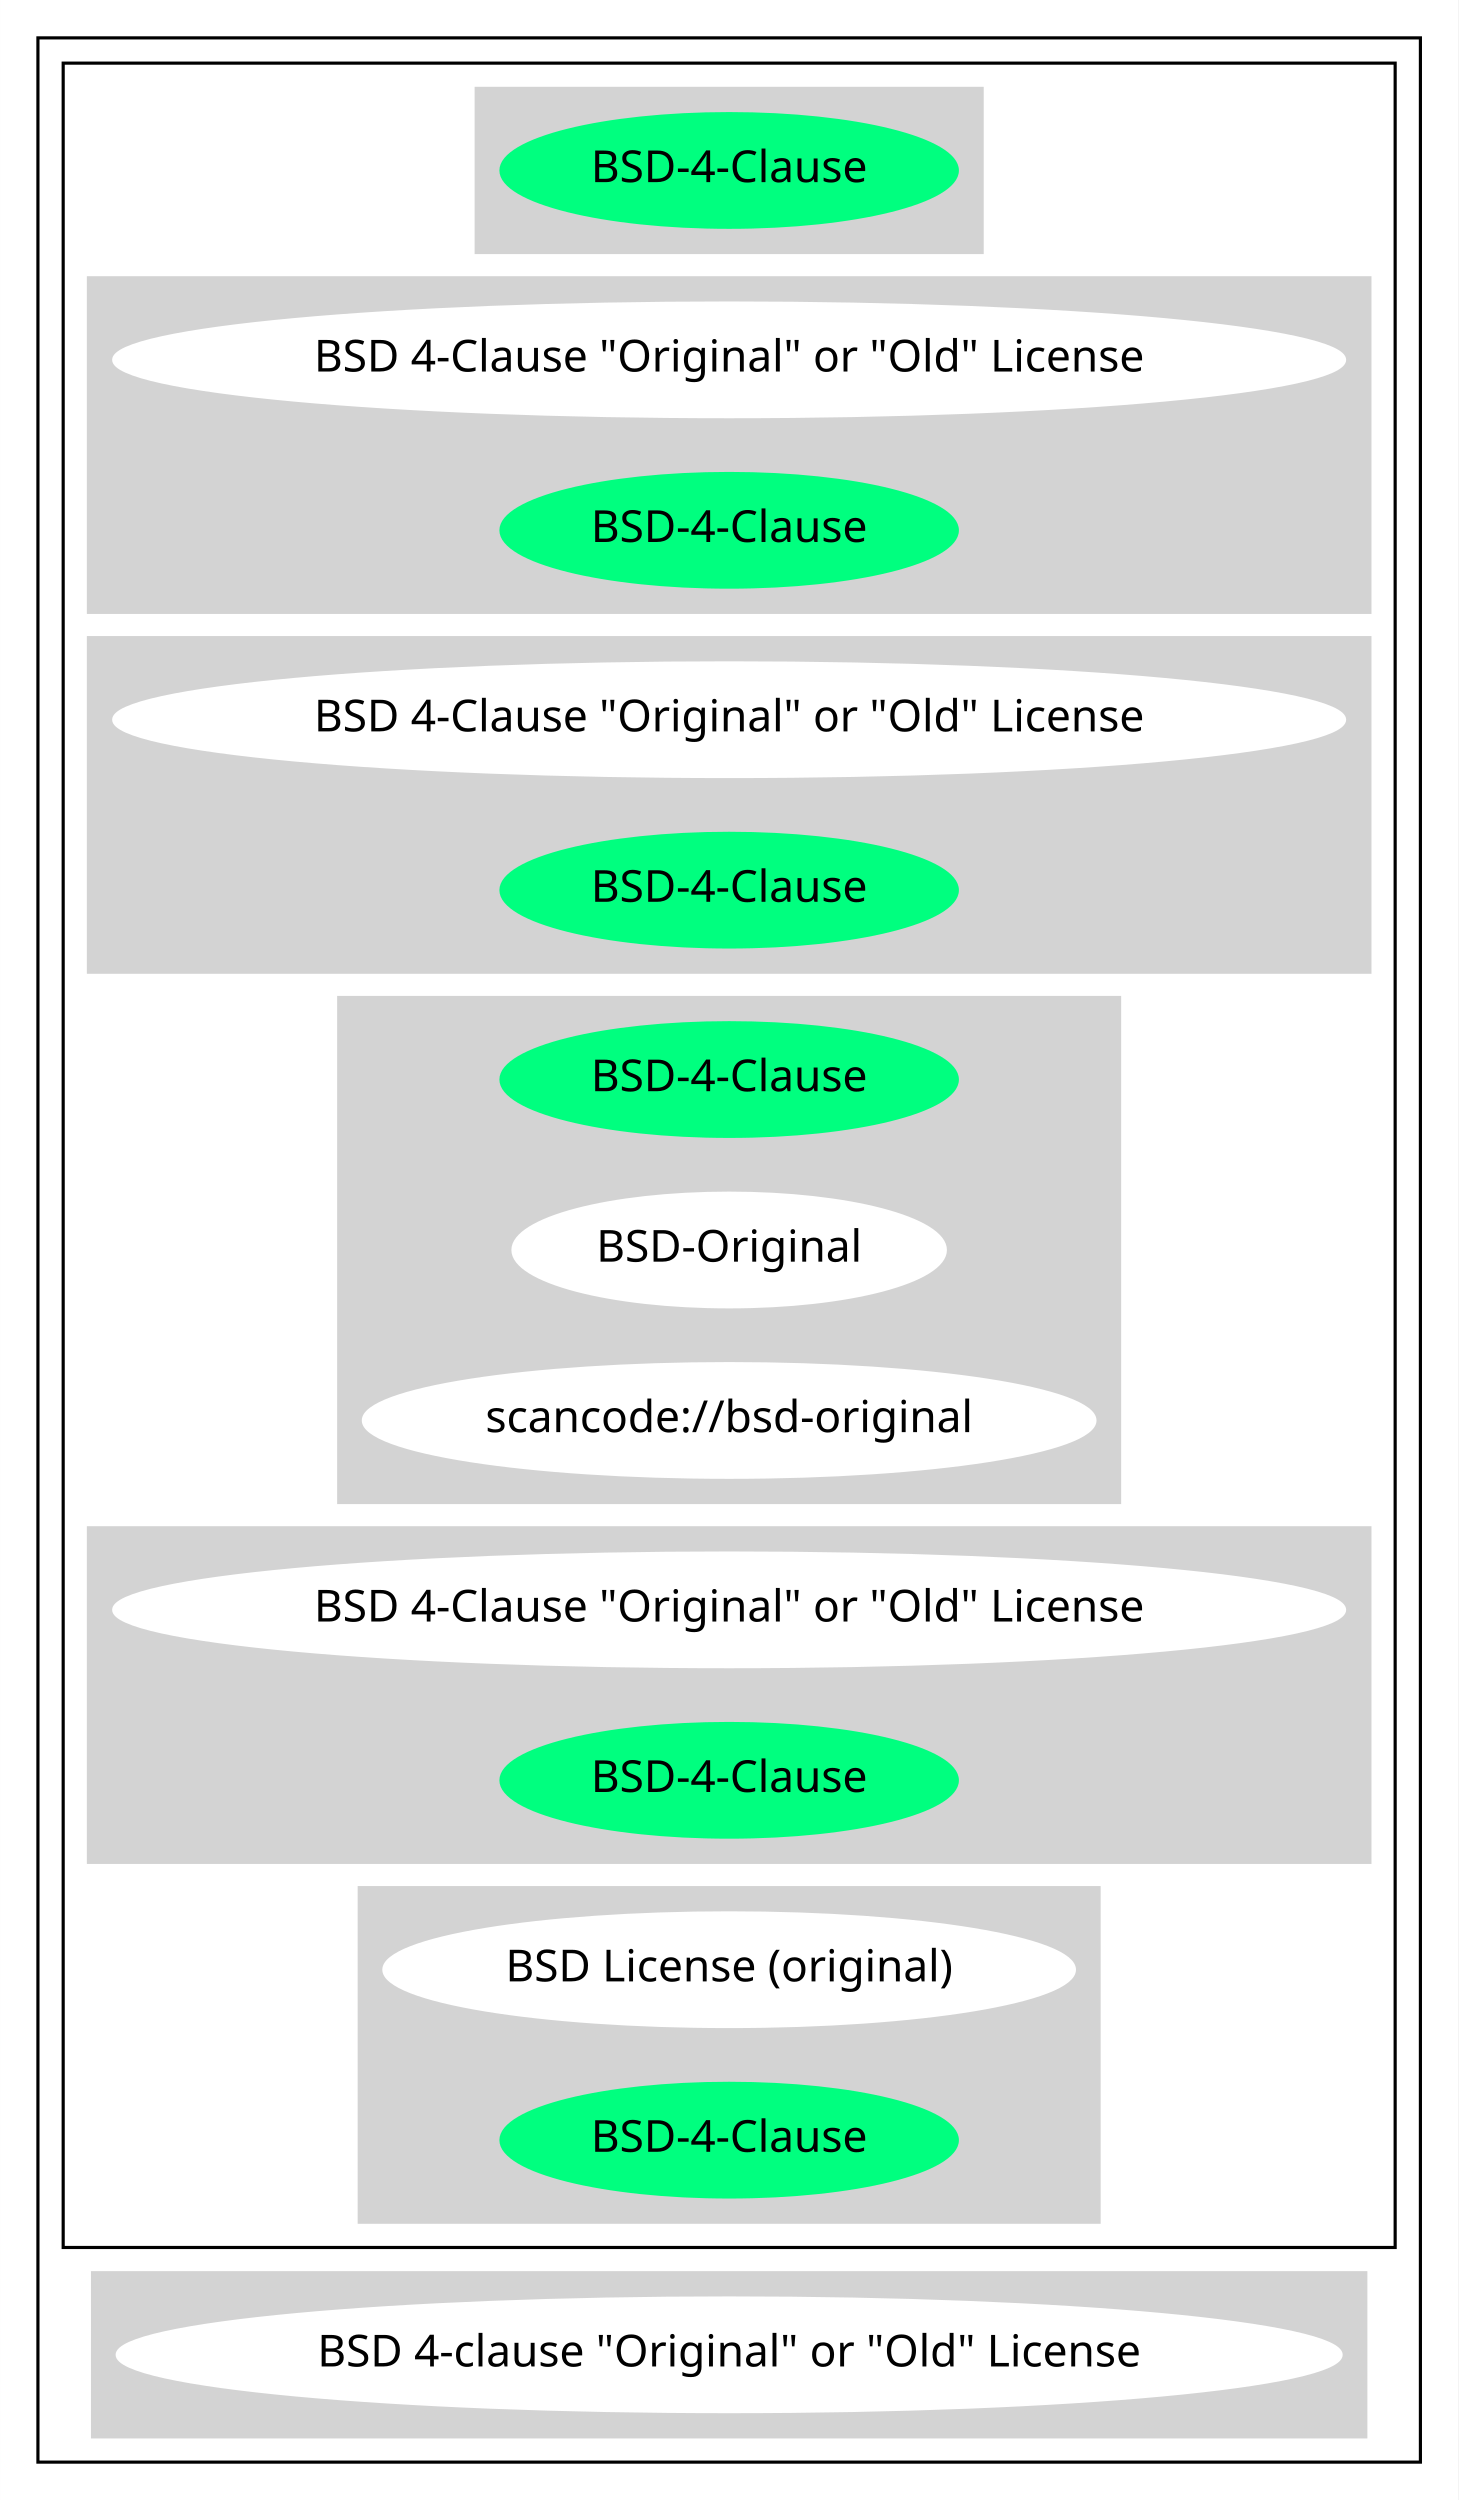
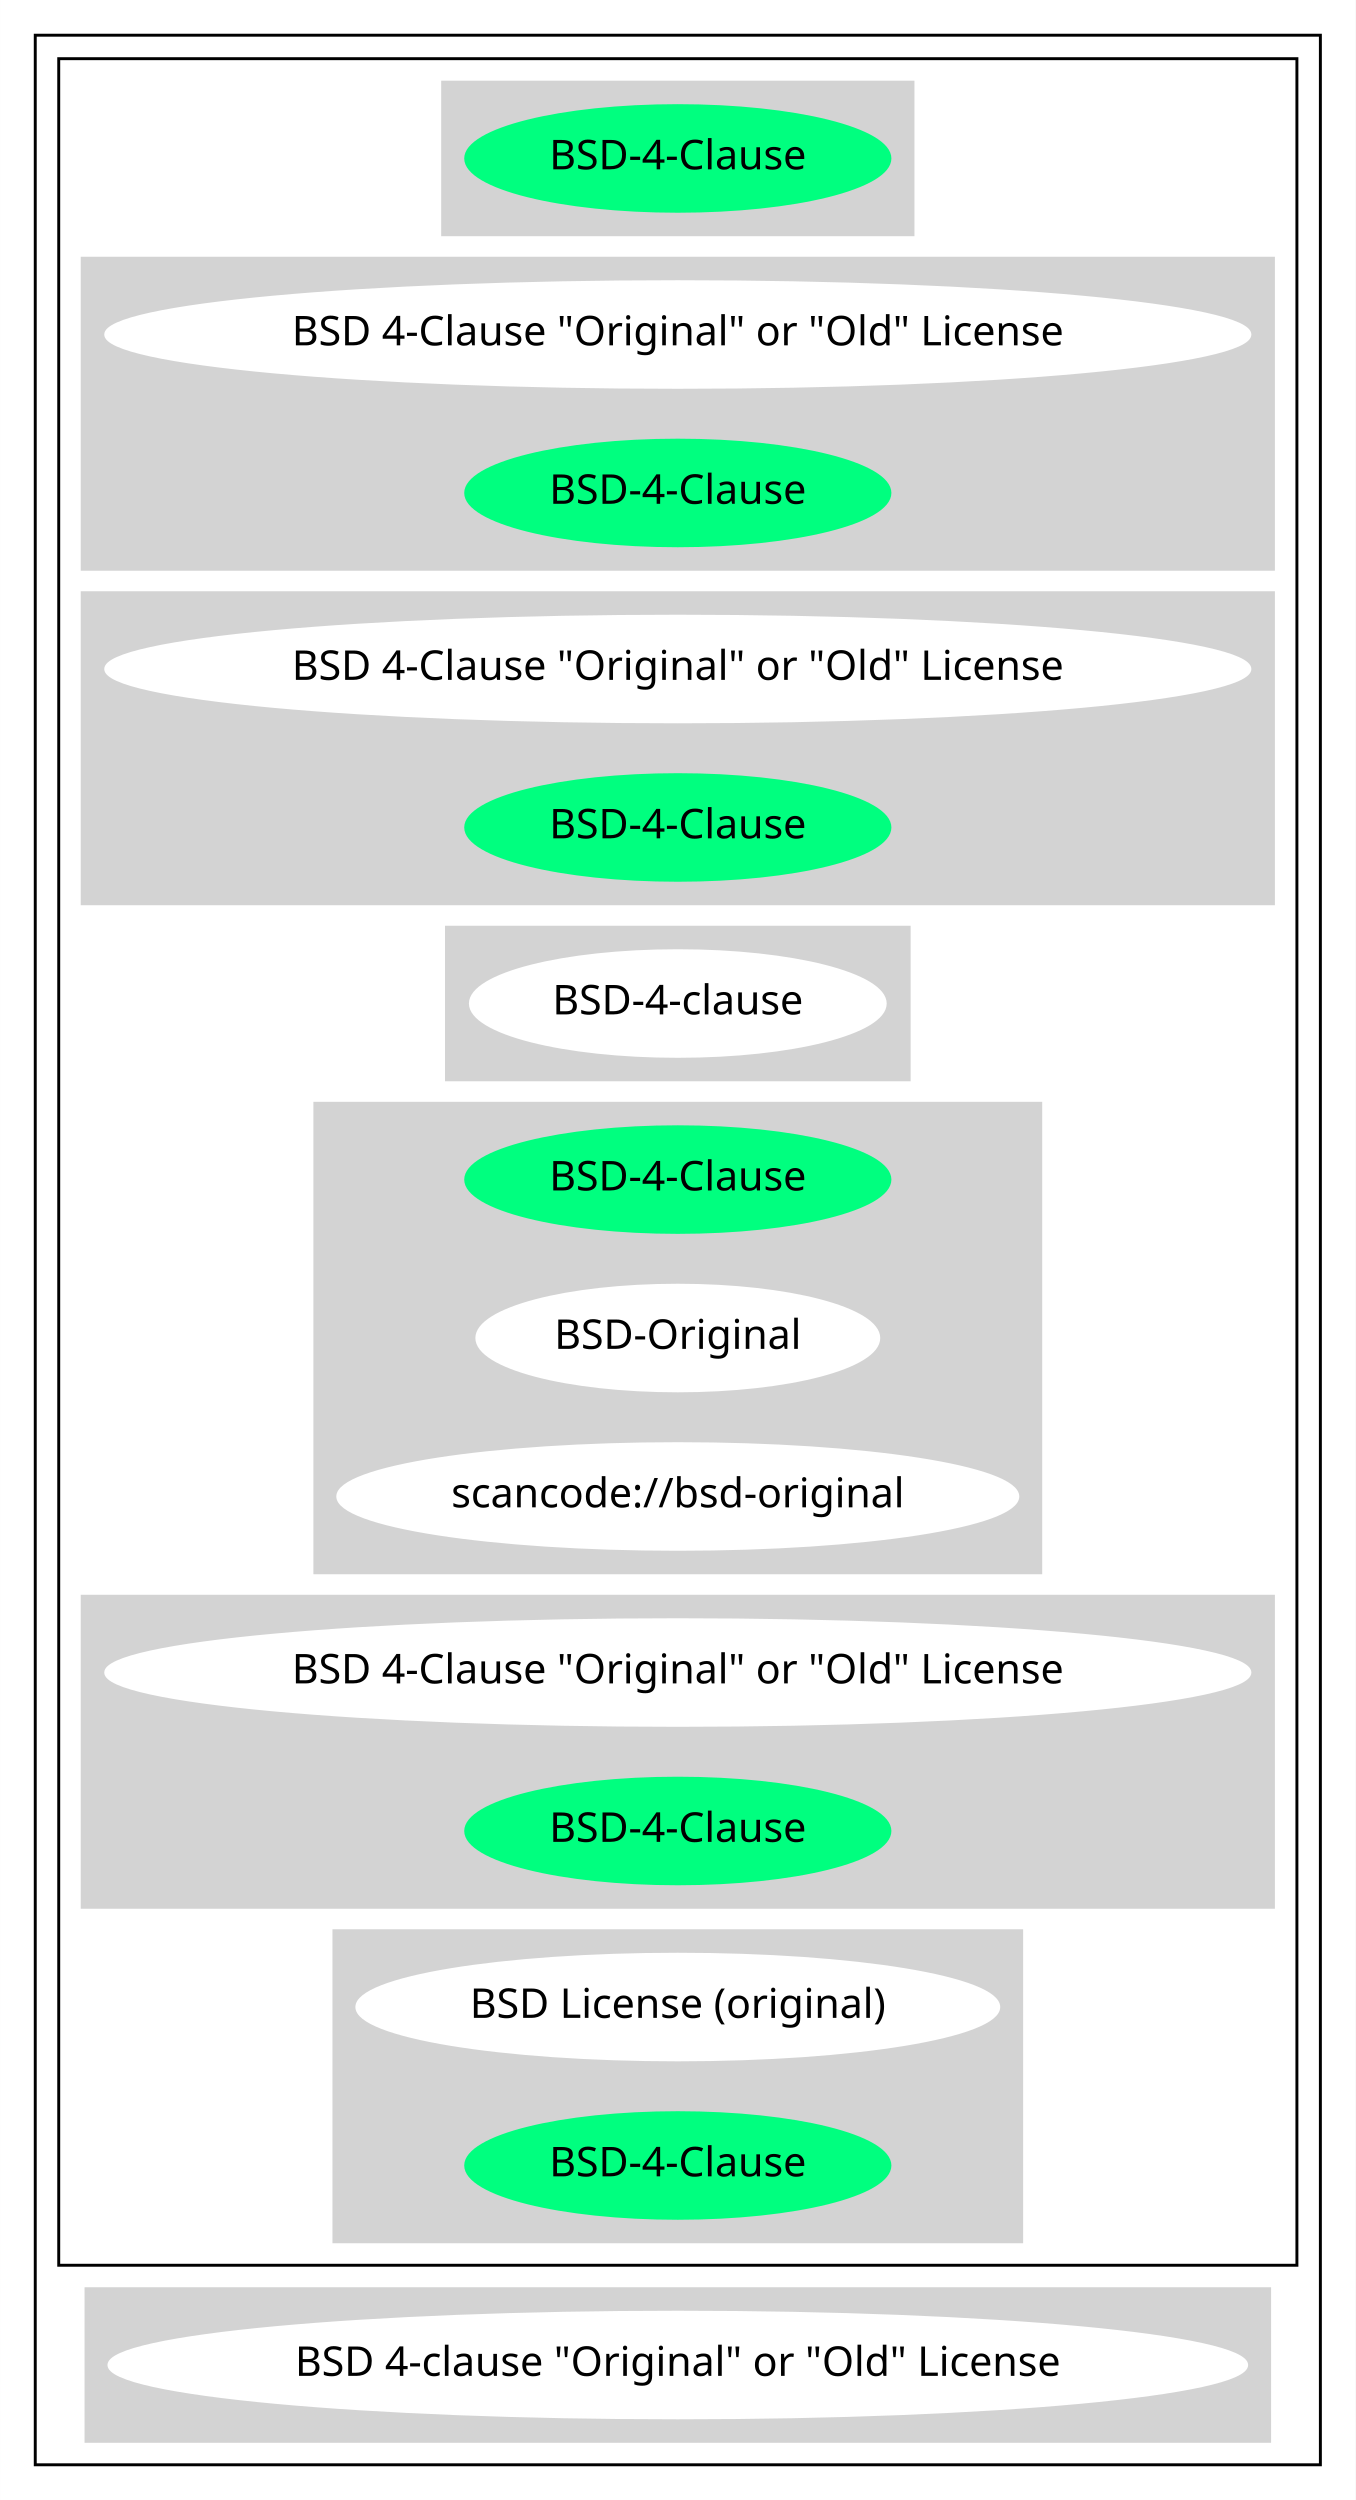
- <svg xmlns="http://www.w3.org/2000/svg" width="462pt" height="792pt" viewBox="0.00 0.00 461.97 792.00">
-   <g id="graph0" class="graph" transform="scale(1 1) rotate(0) translate(4 788)">
-     <polygon fill="white" stroke="transparent" points="-4,4 -4,-788 457.97,-788 457.97,4 -4,4" />
+ <svg xmlns="http://www.w3.org/2000/svg" width="462pt" height="852pt" viewBox="0.00 0.00 461.97 852.00">
+   <g id="graph0" class="graph" transform="scale(1 1) rotate(0) translate(4 848)">
+     <polygon fill="white" stroke="transparent" points="-4,4 -4,-848 457.97,-848 457.97,4 -4,4" />
    <g id="clust1" class="cluster">
-       <polygon fill="none" stroke="black" points="8,-8 8,-776 445.97,-776 445.97,-8 8,-8" />
+       <polygon fill="none" stroke="black" points="8,-8 8,-836 445.97,-836 445.97,-8 8,-8" />
    </g>
    <g id="clust2" class="cluster">
-       <polygon fill="none" stroke="black" points="16,-76 16,-768 437.97,-768 437.97,-76 16,-76" />
+       <polygon fill="none" stroke="black" points="16,-76 16,-828 437.97,-828 437.97,-76 16,-76" />
    </g>
    <g id="clust3" class="cluster">
-       <polygon fill="lightgray" stroke="lightgray" points="146.84,-708 146.84,-760 307.13,-760 307.13,-708 146.84,-708" />
+       <polygon fill="lightgray" stroke="lightgray" points="146.84,-768 146.84,-820 307.13,-820 307.13,-768 146.84,-768" />
    </g>
    <g id="clust4" class="cluster">
-       <polygon fill="lightgray" stroke="lightgray" points="24,-594 24,-700 429.97,-700 429.97,-594 24,-594" />
+       <polygon fill="lightgray" stroke="lightgray" points="24,-654 24,-760 429.97,-760 429.97,-654 24,-654" />
    </g>
    <g id="clust5" class="cluster">
-       <polygon fill="lightgray" stroke="lightgray" points="24,-480 24,-586 429.97,-586 429.97,-480 24,-480" />
+       <polygon fill="lightgray" stroke="lightgray" points="24,-540 24,-646 429.97,-646 429.97,-540 24,-540" />
    </g>
    <g id="clust6" class="cluster">
+       <polygon fill="lightgray" stroke="lightgray" points="148.14,-480 148.14,-532 305.83,-532 305.83,-480 148.14,-480" />
+     </g>
+     <g id="clust7" class="cluster">
      <polygon fill="lightgray" stroke="lightgray" points="103.29,-312 103.29,-472 350.67,-472 350.67,-312 103.29,-312" />
    </g>
-     <g id="clust7" class="cluster">
+     <g id="clust8" class="cluster">
      <polygon fill="lightgray" stroke="lightgray" points="24,-198 24,-304 429.97,-304 429.97,-198 24,-198" />
    </g>
-     <g id="clust8" class="cluster">
+     <g id="clust9" class="cluster">
      <polygon fill="lightgray" stroke="lightgray" points="109.79,-84 109.79,-190 344.17,-190 344.17,-84 109.79,-84" />
    </g>
-     <g id="clust9" class="cluster">
+     <g id="clust10" class="cluster">
      <polygon fill="lightgray" stroke="lightgray" points="25.3,-16 25.3,-68 428.67,-68 428.67,-16 25.3,-16" />
    </g>
    <g id="node1" class="node">
-       <ellipse fill="springgreen" stroke="springgreen" cx="226.98" cy="-734" rx="72.29" ry="18" />
-       <text text-anchor="middle" x="226.98" y="-730.3" font-family="Times-Roman" font-size="14.00">BSD-4-Clause</text>
+       <ellipse fill="springgreen" stroke="springgreen" cx="226.98" cy="-794" rx="72.29" ry="18" />
+       <text text-anchor="middle" x="226.98" y="-790.3" font-family="Times-Roman" font-size="14.00">BSD-4-Clause</text>
    </g>
    <g id="node2" class="node">
-       <ellipse fill="white" stroke="white" cx="226.98" cy="-674" rx="194.97" ry="18" />
-       <text text-anchor="middle" x="226.98" y="-670.3" font-family="Times-Roman" font-size="14.00">BSD 4-Clause "Original" or "Old" License</text>
+       <ellipse fill="white" stroke="white" cx="226.98" cy="-734" rx="194.97" ry="18" />
+       <text text-anchor="middle" x="226.98" y="-730.3" font-family="Times-Roman" font-size="14.00">BSD 4-Clause "Original" or "Old" License</text>
    </g>
    <g id="node3" class="node">
-       <ellipse fill="springgreen" stroke="springgreen" cx="226.98" cy="-620" rx="72.29" ry="18" />
-       <text text-anchor="middle" x="226.98" y="-616.3" font-family="Times-Roman" font-size="14.00">BSD-4-Clause</text>
+       <ellipse fill="springgreen" stroke="springgreen" cx="226.98" cy="-680" rx="72.29" ry="18" />
+       <text text-anchor="middle" x="226.98" y="-676.3" font-family="Times-Roman" font-size="14.00">BSD-4-Clause</text>
    </g>
    <g id="node4" class="node">
-       <ellipse fill="white" stroke="white" cx="226.98" cy="-560" rx="194.97" ry="18" />
-       <text text-anchor="middle" x="226.98" y="-556.3" font-family="Times-Roman" font-size="14.00">BSD 4-Clause "Original" or "Old" License</text>
+       <ellipse fill="white" stroke="white" cx="226.98" cy="-620" rx="194.97" ry="18" />
+       <text text-anchor="middle" x="226.98" y="-616.3" font-family="Times-Roman" font-size="14.00">BSD 4-Clause "Original" or "Old" License</text>
    </g>
    <g id="node5" class="node">
-       <ellipse fill="springgreen" stroke="springgreen" cx="226.98" cy="-506" rx="72.29" ry="18" />
-       <text text-anchor="middle" x="226.98" y="-502.3" font-family="Times-Roman" font-size="14.00">BSD-4-Clause</text>
+       <ellipse fill="springgreen" stroke="springgreen" cx="226.98" cy="-566" rx="72.29" ry="18" />
+       <text text-anchor="middle" x="226.98" y="-562.3" font-family="Times-Roman" font-size="14.00">BSD-4-Clause</text>
    </g>
    <g id="node6" class="node">
+       <ellipse fill="white" stroke="white" cx="226.98" cy="-506" rx="70.69" ry="18" />
+       <text text-anchor="middle" x="226.98" y="-502.3" font-family="Times-Roman" font-size="14.00">BSD-4-clause</text>
+     </g>
+     <g id="node7" class="node">
      <ellipse fill="springgreen" stroke="springgreen" cx="226.98" cy="-446" rx="72.29" ry="18" />
      <text text-anchor="middle" x="226.98" y="-442.3" font-family="Times-Roman" font-size="14.00">BSD-4-Clause</text>
    </g>
-     <g id="node7" class="node">
+     <g id="node8" class="node">
      <ellipse fill="white" stroke="white" cx="226.98" cy="-392" rx="68.49" ry="18" />
      <text text-anchor="middle" x="226.98" y="-388.3" font-family="Times-Roman" font-size="14.00">BSD-Original</text>
    </g>
-     <g id="node8" class="node">
+     <g id="node9" class="node">
      <ellipse fill="white" stroke="white" cx="226.98" cy="-338" rx="115.88" ry="18" />
      <text text-anchor="middle" x="226.98" y="-334.3" font-family="Times-Roman" font-size="14.00">scancode://bsd-original</text>
    </g>
-     <g id="node9" class="node">
+     <g id="node10" class="node">
      <ellipse fill="white" stroke="white" cx="226.98" cy="-278" rx="194.97" ry="18" />
      <text text-anchor="middle" x="226.98" y="-274.3" font-family="Times-Roman" font-size="14.00">BSD 4-Clause "Original" or "Old" License</text>
    </g>
-     <g id="node10" class="node">
+     <g id="node11" class="node">
      <ellipse fill="springgreen" stroke="springgreen" cx="226.98" cy="-224" rx="72.29" ry="18" />
      <text text-anchor="middle" x="226.98" y="-220.3" font-family="Times-Roman" font-size="14.00">BSD-4-Clause</text>
    </g>
-     <g id="node11" class="node">
+     <g id="node12" class="node">
      <ellipse fill="white" stroke="white" cx="226.98" cy="-164" rx="109.38" ry="18" />
      <text text-anchor="middle" x="226.98" y="-160.3" font-family="Times-Roman" font-size="14.00">BSD License (original)</text>
    </g>
-     <g id="node12" class="node">
+     <g id="node13" class="node">
      <ellipse fill="springgreen" stroke="springgreen" cx="226.98" cy="-110" rx="72.29" ry="18" />
      <text text-anchor="middle" x="226.98" y="-106.3" font-family="Times-Roman" font-size="14.00">BSD-4-Clause</text>
    </g>
-     <g id="node13" class="node">
+     <g id="node14" class="node">
      <ellipse fill="white" stroke="white" cx="226.98" cy="-42" rx="193.87" ry="18" />
      <text text-anchor="middle" x="226.98" y="-38.3" font-family="Times-Roman" font-size="14.00">BSD 4-clause "Original" or "Old" License</text>
    </g>
  </g>
</svg>
